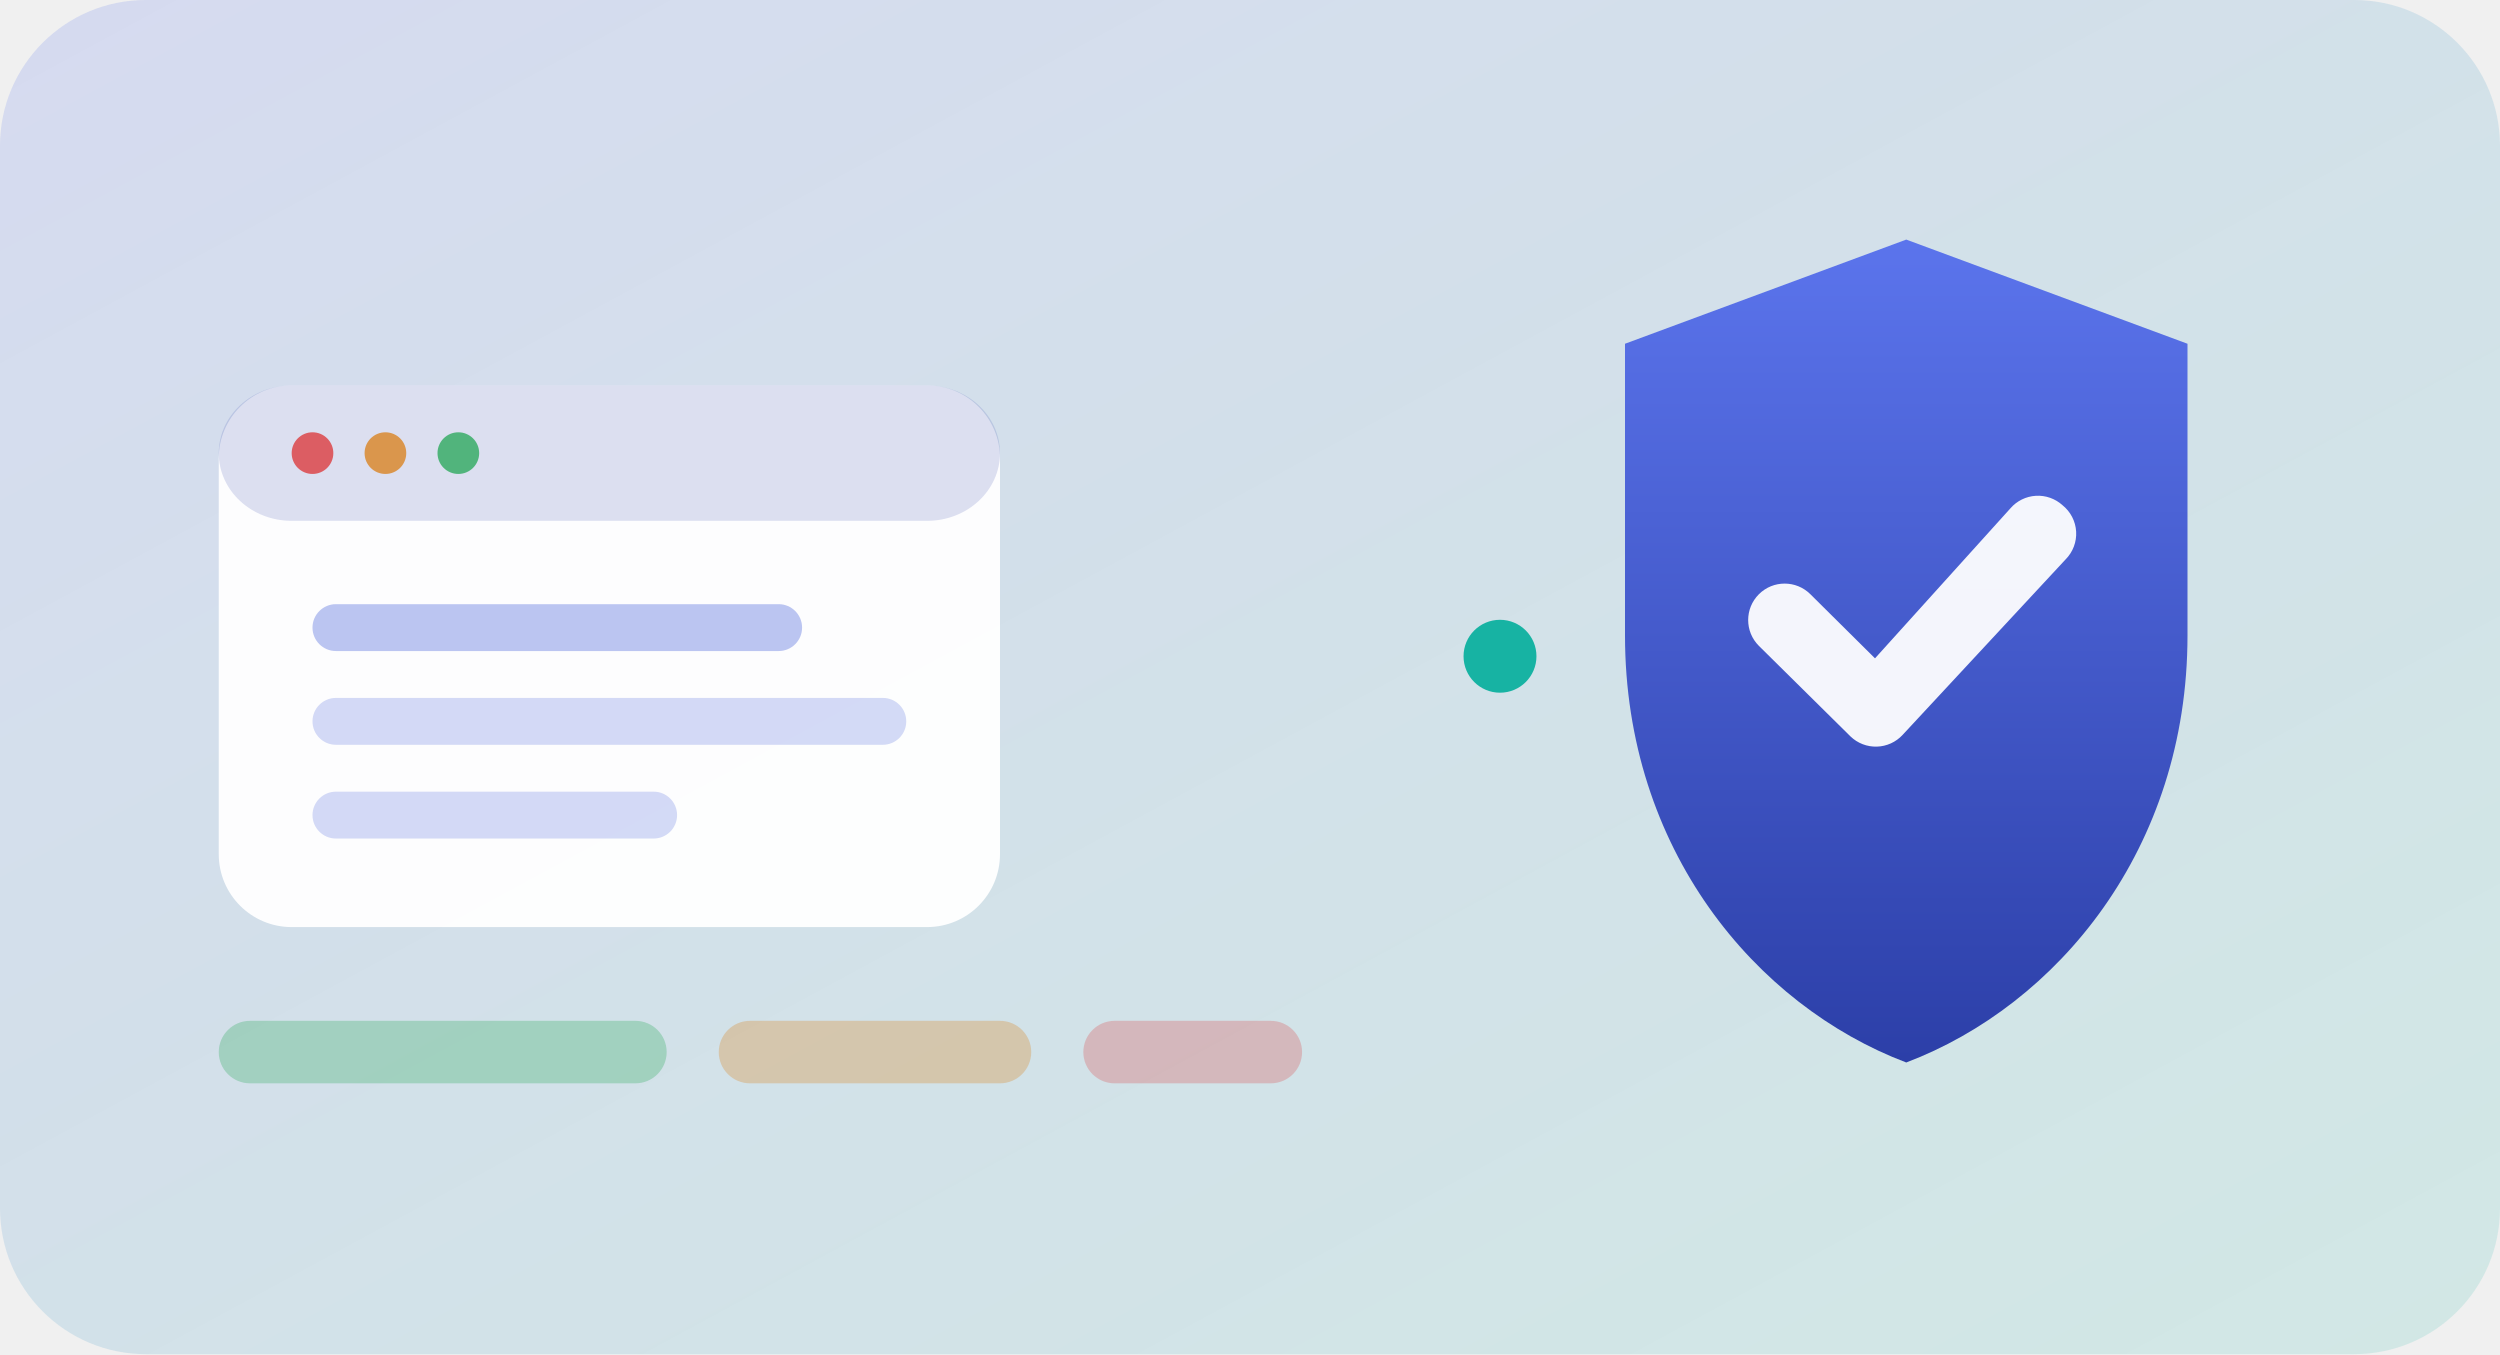
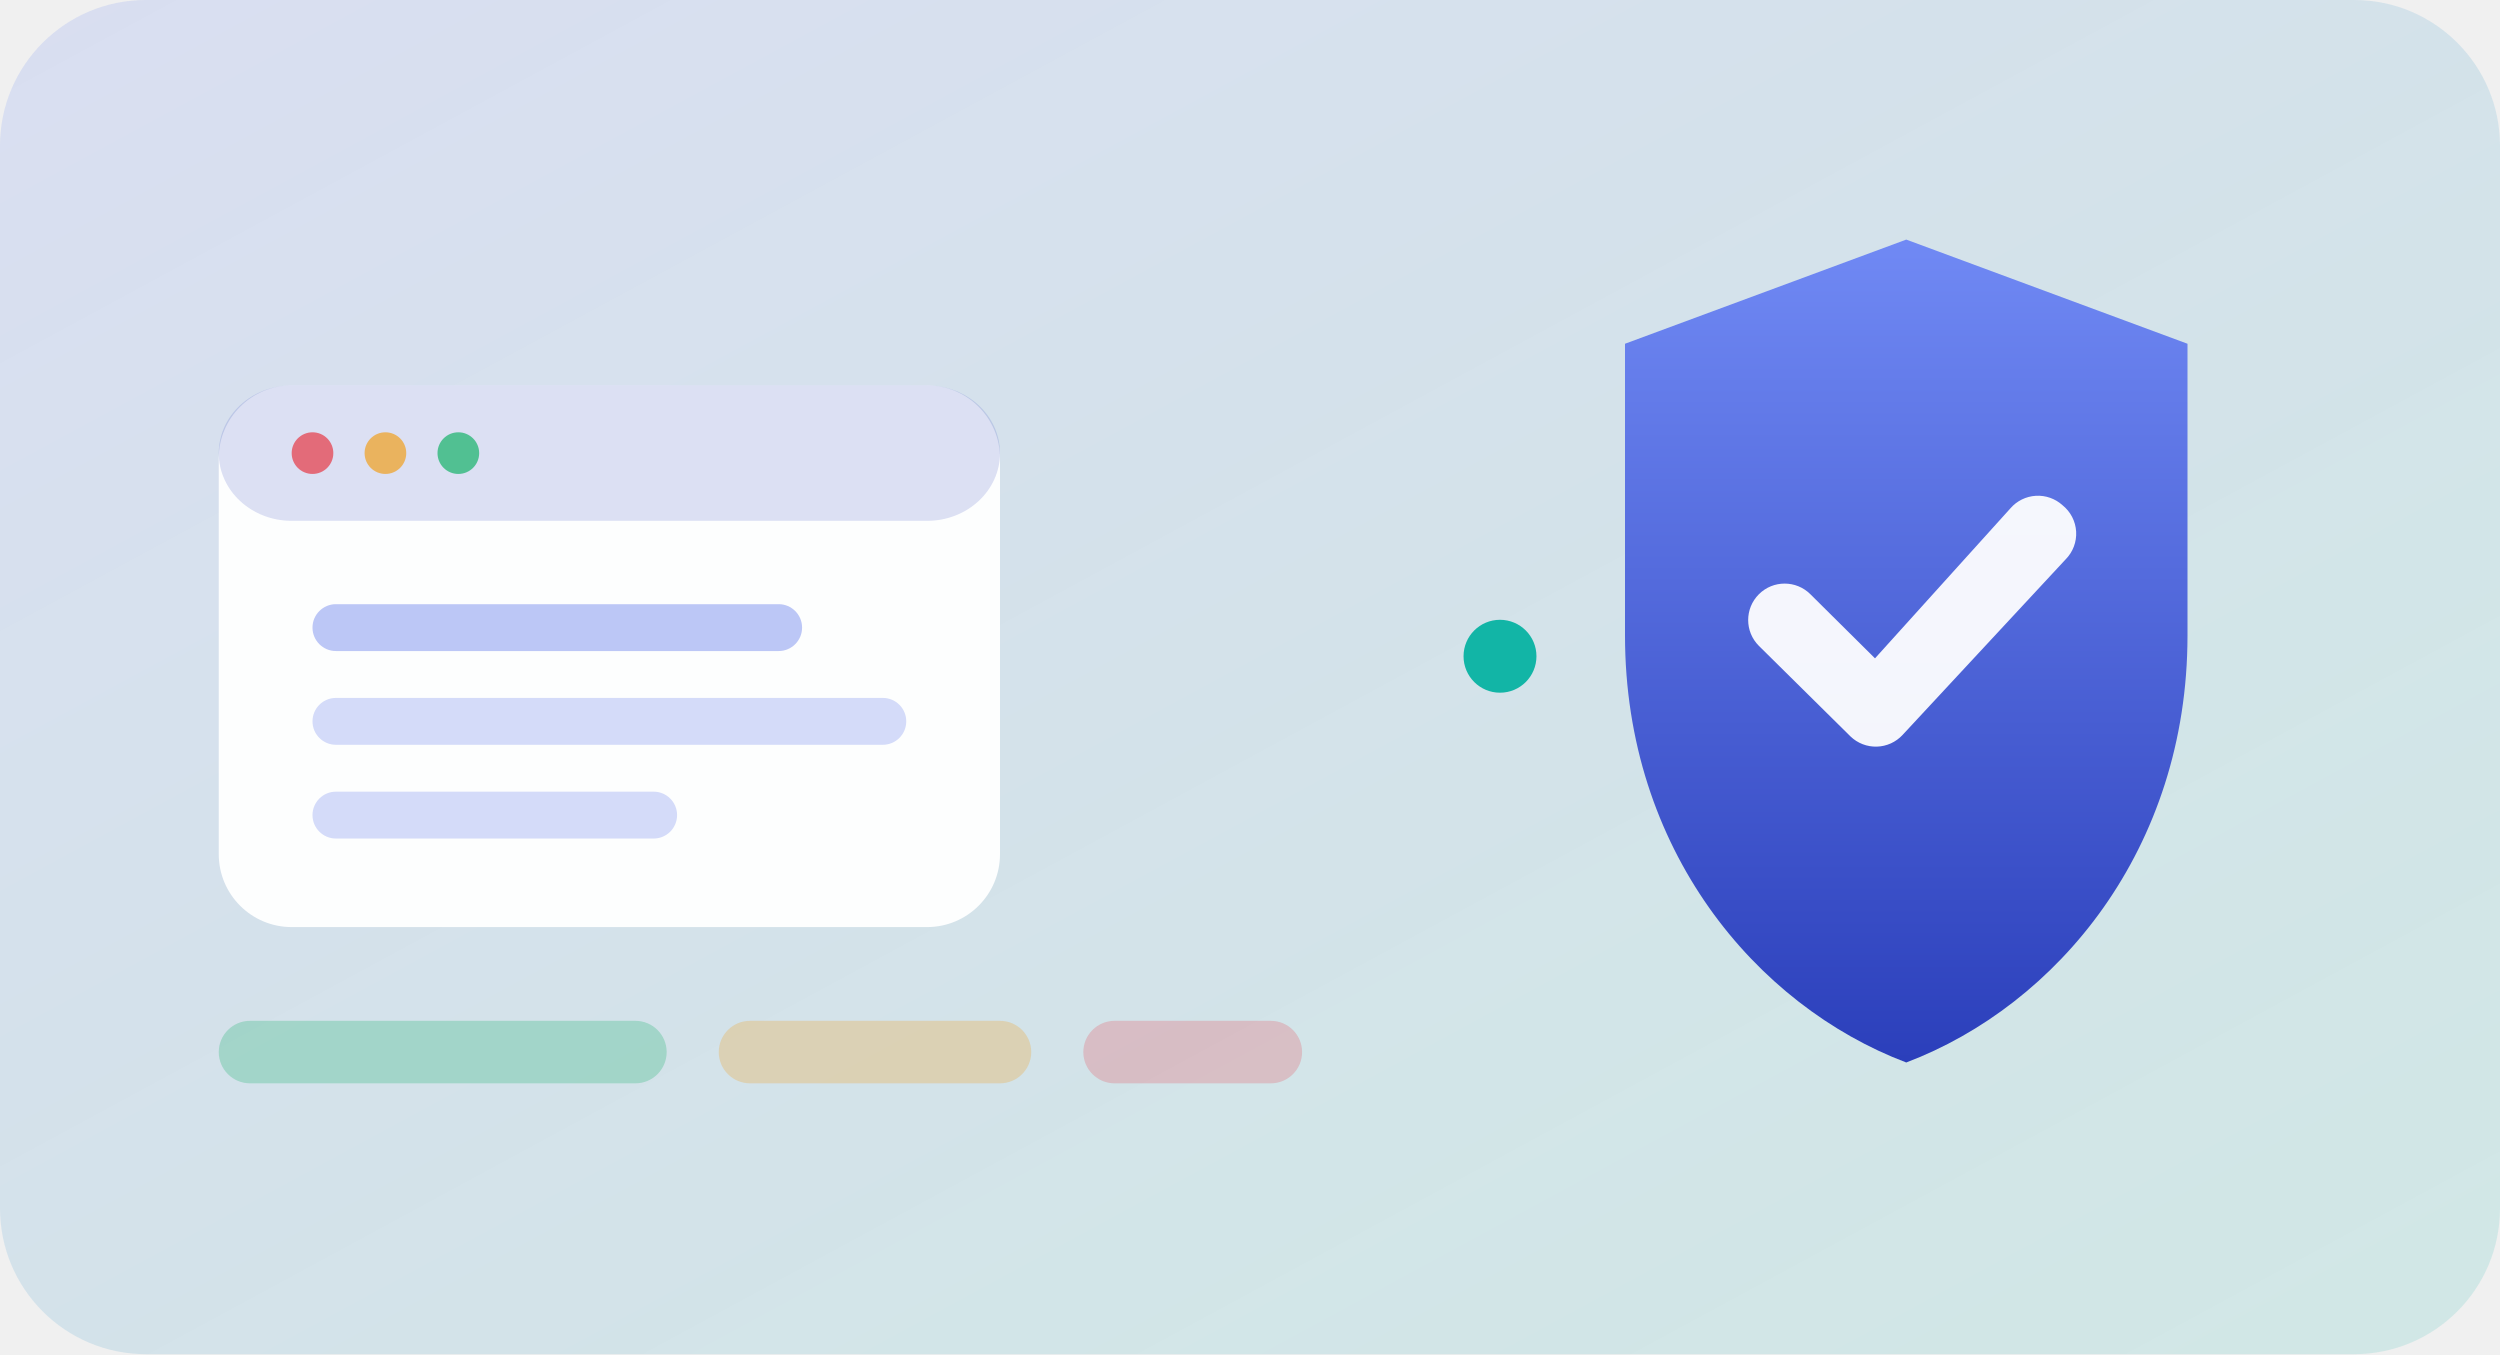
<svg xmlns="http://www.w3.org/2000/svg" viewBox="0 0 480 260" role="img" aria-label="An OpenCloud instance being checked against a shield of security findings">
  <defs>
    <linearGradient id="sky" x1="0" y1="0" x2="1" y2="1">
-       <stop offset="0" stop-color="#5b74ec" stop-opacity=".18" />
-       <stop offset="1" stop-color="#17b3a3" stop-opacity=".14" />
+       <stop offset="0" stop-color="#7089f4" stop-opacity=".18" />
+       <stop offset="1" stop-color="#12b5a6" stop-opacity=".14" />
    </linearGradient>
    <linearGradient id="shield" x1="0" y1="0" x2="0" y2="1">
-       <stop offset="0" stop-color="#5b74ec" />
-       <stop offset="1" stop-color="#2c3fa8" />
+       <stop offset="0" stop-color="#7089f4" />
+       <stop offset="1" stop-color="#2b3fbb" />
    </linearGradient>
    <linearGradient id="beam" x1="0" y1="0" x2="1" y2="0">
-       <stop offset="0" stop-color="#17b3a3" stop-opacity="0" />
-       <stop offset="1" stop-color="#17b3a3" stop-opacity=".55" />
+       <stop offset="0" stop-color="#12b5a6" stop-opacity="0" />
+       <stop offset="1" stop-color="#12b5a6" stop-opacity=".55" />
    </linearGradient>
  </defs>
  <rect x="0" y="0" width="480" height="260" rx="28" fill="url(#sky)" />
  <g>
    <rect x="42" y="74" width="150" height="104" rx="14" fill="#ffffff" opacity=".95" />
-     <rect x="42" y="74" width="150" height="26" rx="14" fill="#2c3fa8" opacity=".16" />
-     <circle cx="60" cy="87" r="4" fill="#dc2626" opacity=".7" />
-     <circle cx="74" cy="87" r="4" fill="#d97706" opacity=".7" />
-     <circle cx="88" cy="87" r="4" fill="#16a34a" opacity=".7" />
-     <rect x="60" y="116" width="94" height="9" rx="4.5" fill="#3f5bd9" opacity=".35" />
-     <rect x="60" y="134" width="114" height="9" rx="4.5" fill="#3f5bd9" opacity=".22" />
-     <rect x="60" y="152" width="70" height="9" rx="4.5" fill="#3f5bd9" opacity=".22" />
+     <rect x="42" y="74" width="150" height="26" rx="14" fill="#2b3fbb" opacity=".16" />
+     <circle cx="60" cy="87" r="4" fill="#e63946" opacity=".7" />
+     <circle cx="74" cy="87" r="4" fill="#f0a020" opacity=".7" />
+     <circle cx="88" cy="87" r="4" fill="#16b26a" opacity=".7" />
+     <rect x="60" y="116" width="94" height="9" rx="4.5" fill="#4360e8" opacity=".35" />
+     <rect x="60" y="134" width="114" height="9" rx="4.5" fill="#4360e8" opacity=".22" />
+     <rect x="60" y="152" width="70" height="9" rx="4.5" fill="#4360e8" opacity=".22" />
  </g>
  <g>
    <path d="M196 126h84" stroke="url(#beam)" stroke-width="10" stroke-linecap="round" fill="none" />
-     <circle cx="288" cy="126" r="7" fill="#17b3a3" />
+     <circle cx="288" cy="126" r="7" fill="#12b5a6" />
  </g>
  <g transform="translate(300 46)">
    <path fill="url(#shield)" d="M66 0 12 20v56c0 41 25 71 54 82 29-11 54-41 54-82V20L66 0z" />
    <path fill="#ffffff" opacity=".94" d="M96 51a7 7 0 0 0-10 .6L60 80.4 47.6 68.1A7 7 0 1 0 37.7 78l17.6 17.4a7 7 0 0 0 10-.3l31.3-33.7A7 7 0 0 0 96 51z" />
  </g>
  <g opacity=".75">
-     <rect x="42" y="196" width="86" height="12" rx="6" fill="#16a34a" opacity=".35" />
-     <rect x="138" y="196" width="60" height="12" rx="6" fill="#d97706" opacity=".35" />
-     <rect x="208" y="196" width="42" height="12" rx="6" fill="#dc2626" opacity=".3" />
+     <rect x="42" y="196" width="86" height="12" rx="6" fill="#16b26a" opacity=".35" />
+     <rect x="138" y="196" width="60" height="12" rx="6" fill="#f0a020" opacity=".35" />
+     <rect x="208" y="196" width="42" height="12" rx="6" fill="#e63946" opacity=".3" />
  </g>
</svg>
